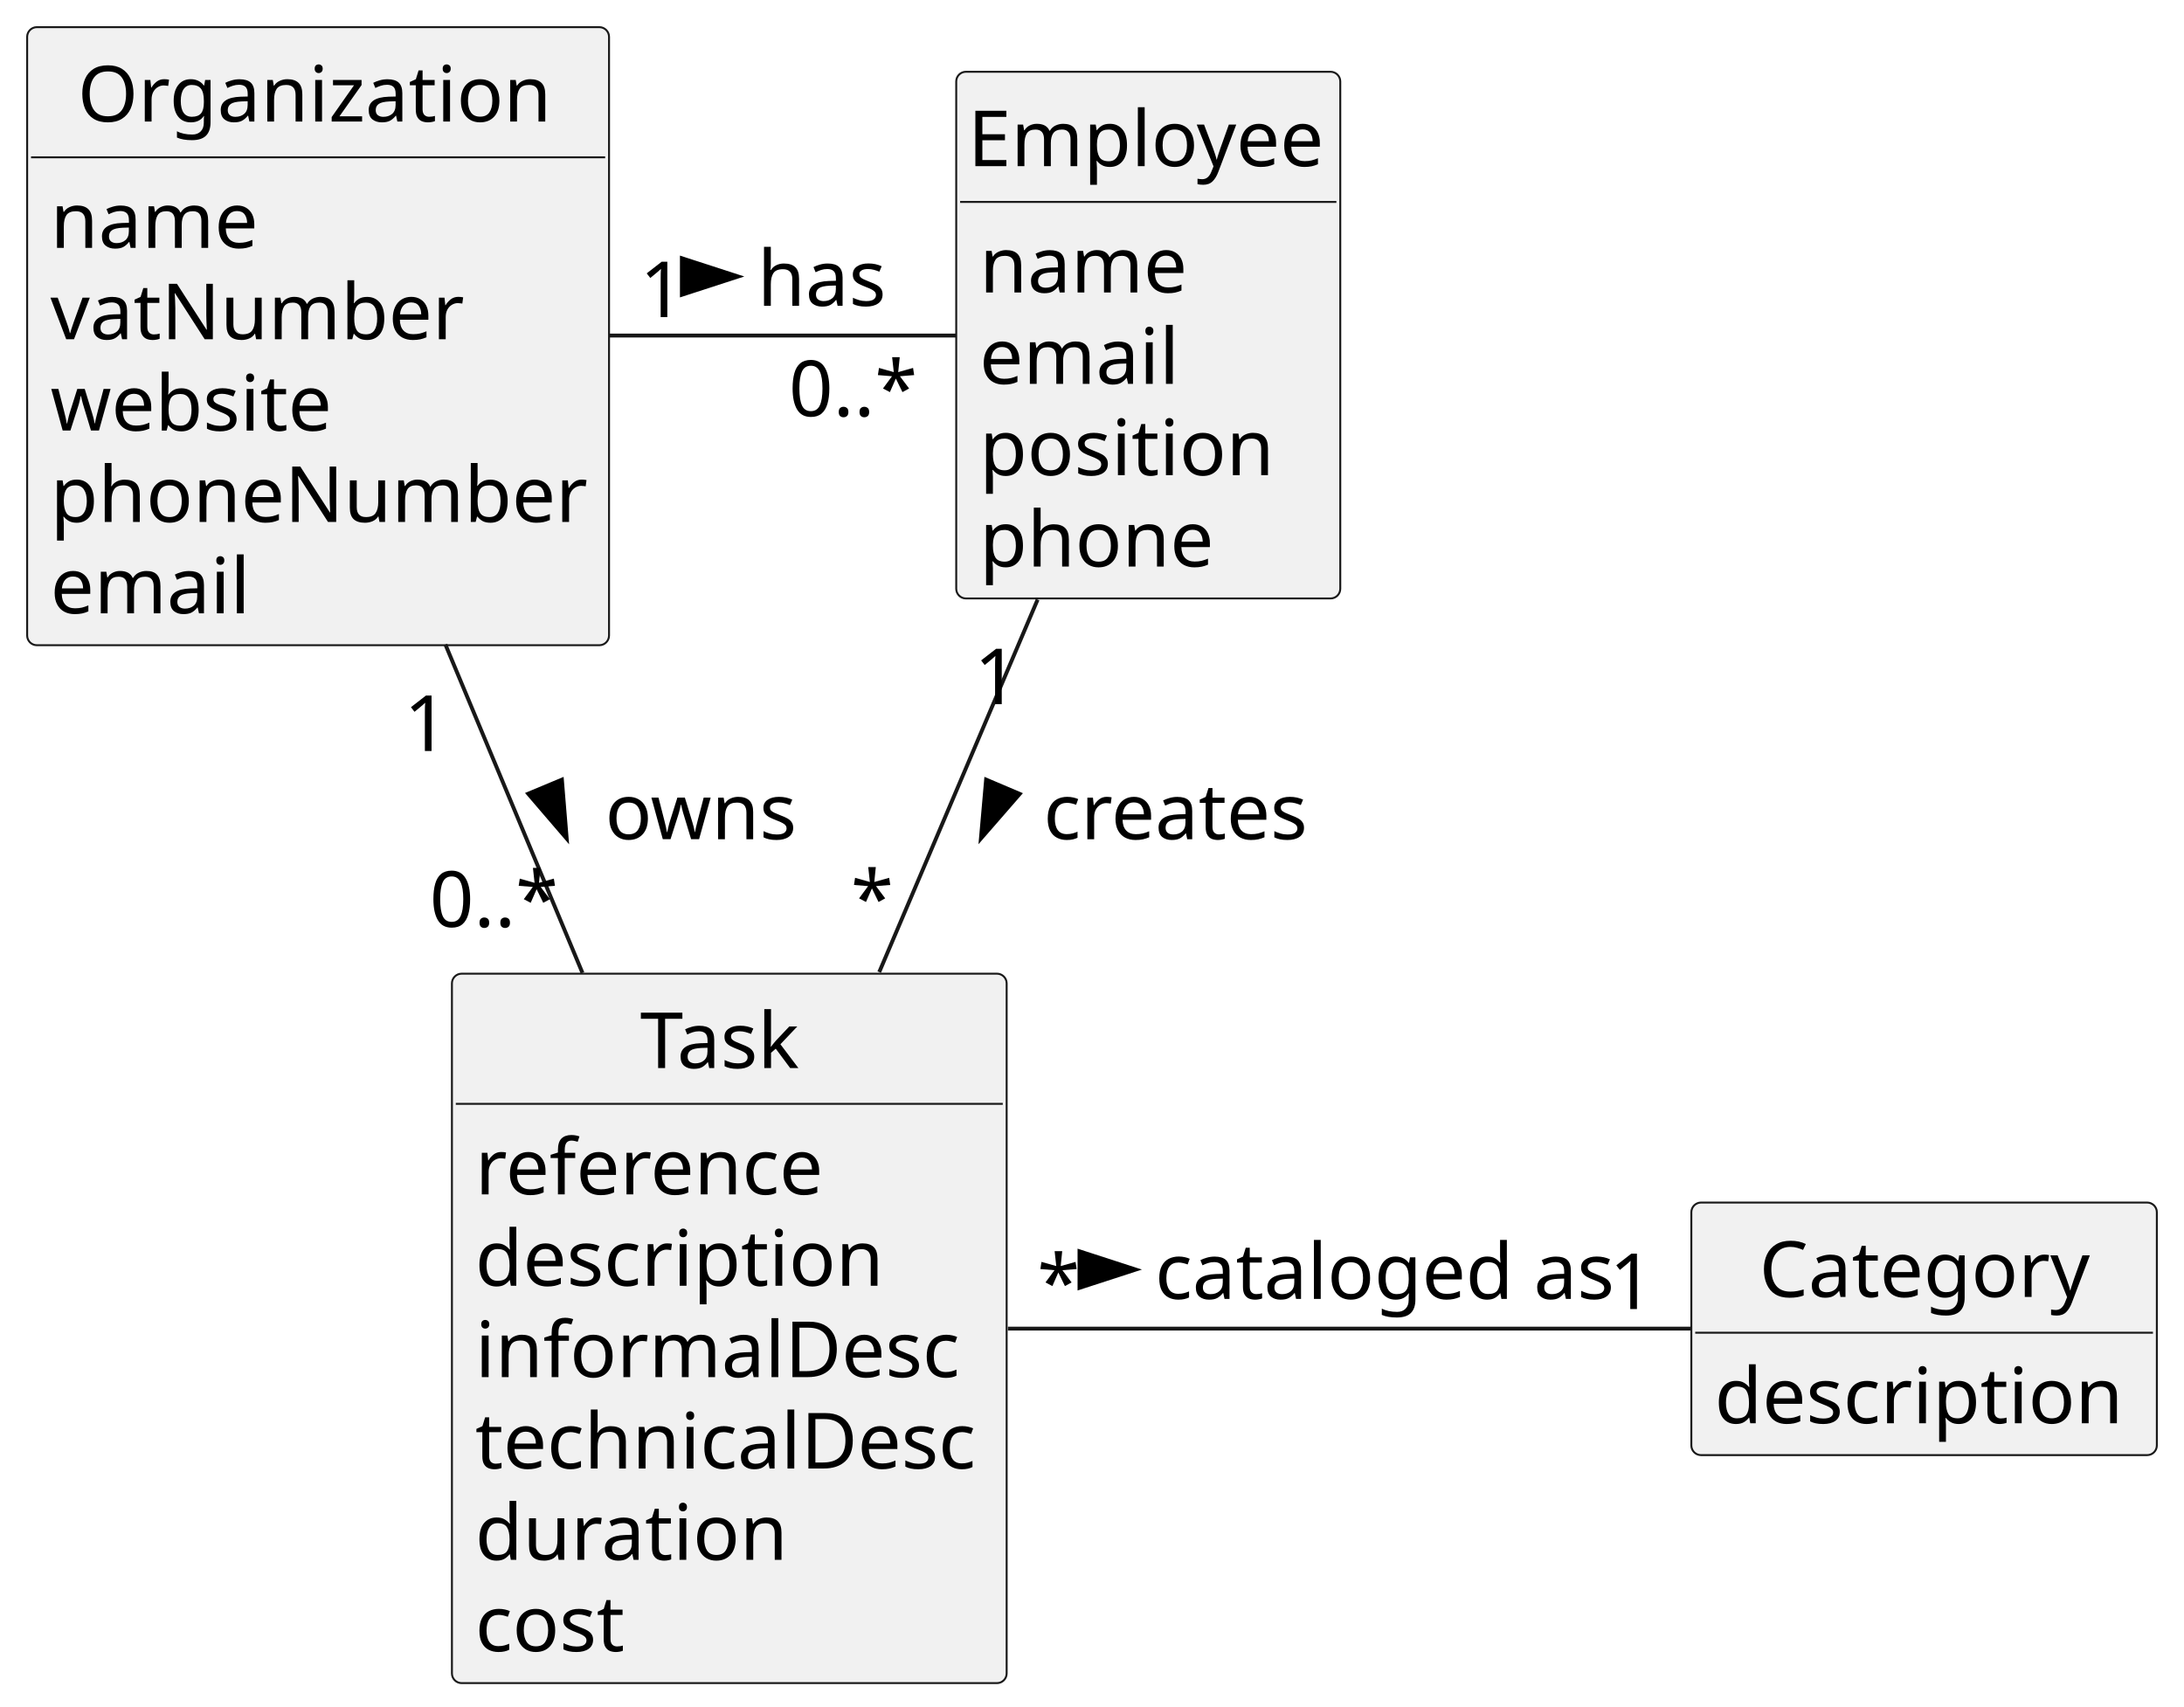
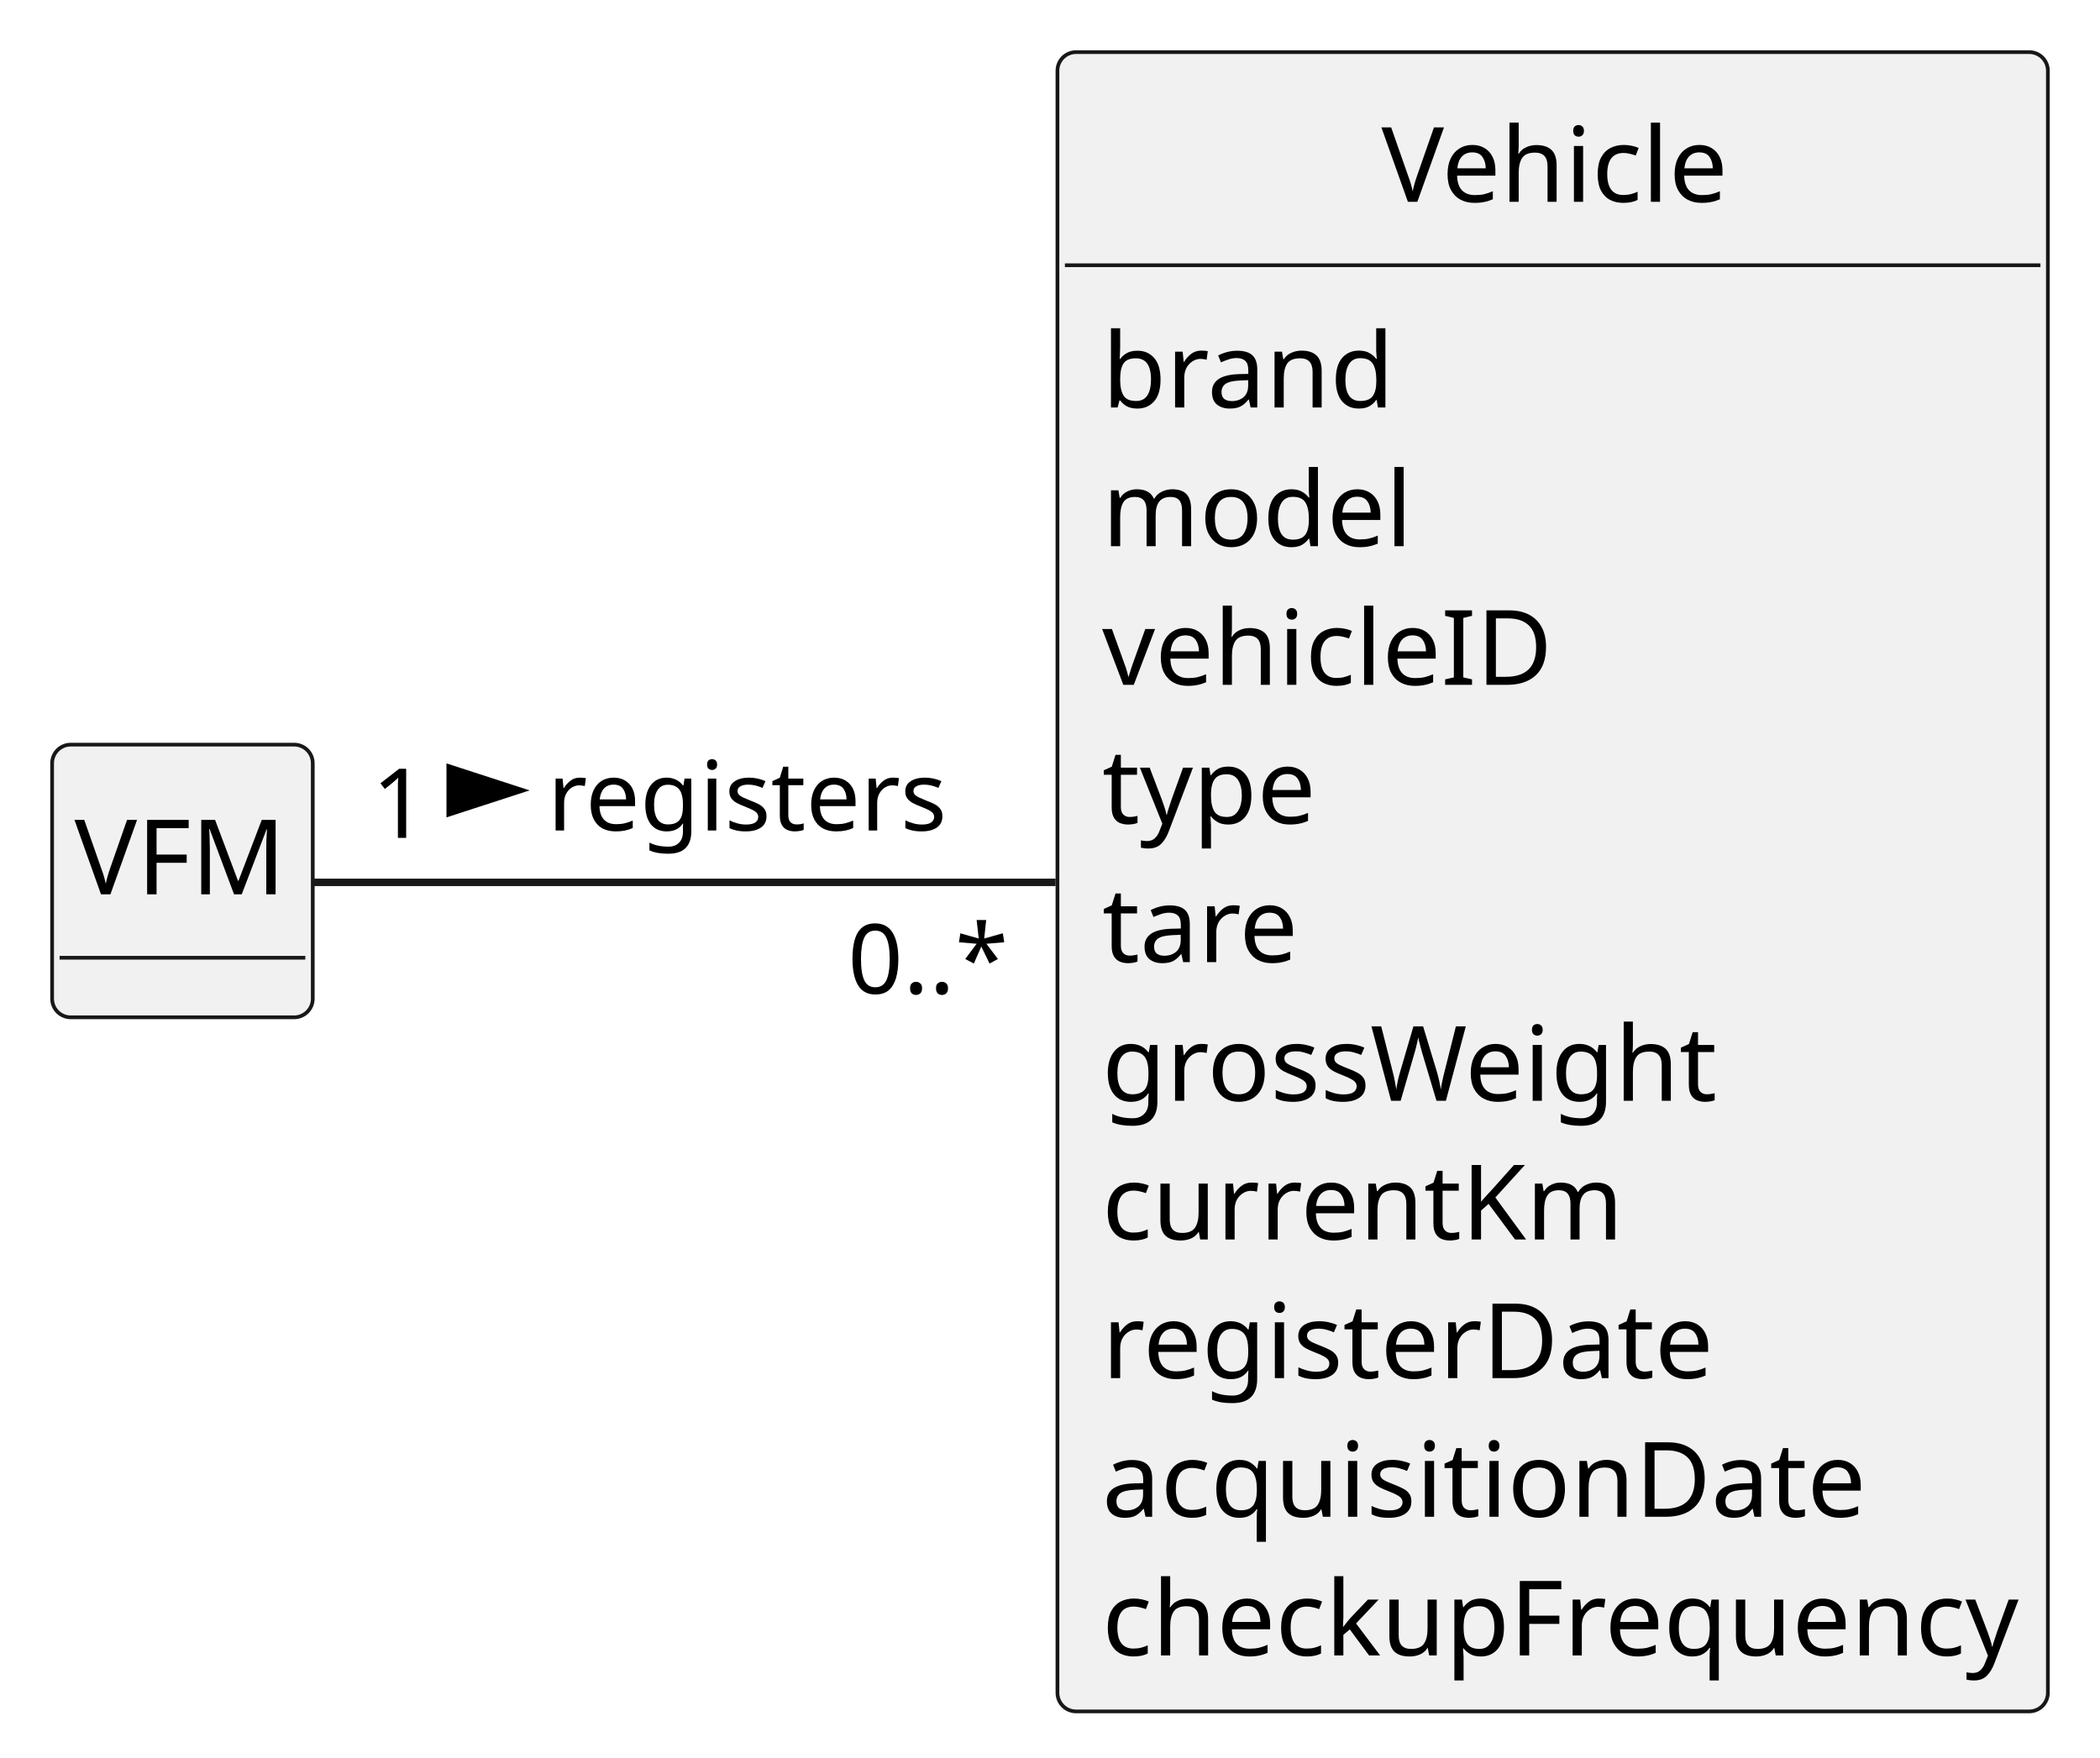
- <svg xmlns="http://www.w3.org/2000/svg" contentStyleType="text/css" height="440px" preserveAspectRatio="none" style="width:563px;height:440px;background:#FFFFFF;" version="1.1" viewBox="0 0 563 440" width="563px" zoomAndPan="magnify">
+ <svg xmlns="http://www.w3.org/2000/svg" contentStyleType="text/css" height="236px" preserveAspectRatio="none" style="width:282px;height:236px;background:#FFFFFF;" version="1.1" viewBox="0 0 282 236" width="282px" zoomAndPan="magnify">
  <defs />
  <g>
-     <g id="elem_Organization">
-       <rect codeLine="18" fill="#F1F1F1" height="159.328" id="Organization" rx="2.5" ry="2.5" style="stroke:#181818;stroke-width:0.5;" width="150" x="7" y="7" />
-       <text fill="#000000" font-family="sans-serif" font-size="20" lengthAdjust="spacing" textLength="124" x="20" y="31.336">Organization</text>
-       <line style="stroke:#181818;stroke-width:0.5;" x1="8" x2="156" y1="40.555" y2="40.555" />
-       <text fill="#000000" font-family="sans-serif" font-size="20" lengthAdjust="spacing" textLength="53" x="13" y="63.891">name</text>
-       <text fill="#000000" font-family="sans-serif" font-size="20" lengthAdjust="spacing" textLength="106" x="13" y="87.445">vatNumber</text>
-       <text fill="#000000" font-family="sans-serif" font-size="20" lengthAdjust="spacing" textLength="73" x="13" y="111">website</text>
-       <text fill="#000000" font-family="sans-serif" font-size="20" lengthAdjust="spacing" textLength="138" x="13" y="134.555">phoneNumber</text>
-       <text fill="#000000" font-family="sans-serif" font-size="20" lengthAdjust="spacing" textLength="53" x="13" y="158.109">email</text>
+     <g id="elem_Vehicle">
+       <rect codeLine="12" fill="#F1F1F1" height="222.832" id="Vehicle" rx="2.5" ry="2.5" style="stroke:#181818;stroke-width:0.5;" width="133" x="142" y="7" />
+       <text fill="#000000" font-family="sans-serif" font-size="14" lengthAdjust="spacing" textLength="46" x="185.5" y="27.107">Vehicle</text>
+       <line style="stroke:#181818;stroke-width:0.5;" x1="143" x2="274" y1="35.621" y2="35.621" />
+       <text fill="#000000" font-family="sans-serif" font-size="14" lengthAdjust="spacing" textLength="37" x="148" y="54.728">brand</text>
+       <text fill="#000000" font-family="sans-serif" font-size="14" lengthAdjust="spacing" textLength="38" x="148" y="73.35">model</text>
+       <text fill="#000000" font-family="sans-serif" font-size="14" lengthAdjust="spacing" textLength="57" x="148" y="91.971">vehicleID</text>
+       <text fill="#000000" font-family="sans-serif" font-size="14" lengthAdjust="spacing" textLength="27" x="148" y="110.592">type</text>
+       <text fill="#000000" font-family="sans-serif" font-size="14" lengthAdjust="spacing" textLength="25" x="148" y="129.213">tare</text>
+       <text fill="#000000" font-family="sans-serif" font-size="14" lengthAdjust="spacing" textLength="79" x="148" y="147.834">grossWeight</text>
+       <text fill="#000000" font-family="sans-serif" font-size="14" lengthAdjust="spacing" textLength="65" x="148" y="166.455">currentKm</text>
+       <text fill="#000000" font-family="sans-serif" font-size="14" lengthAdjust="spacing" textLength="78" x="148" y="185.076">registerDate</text>
+       <text fill="#000000" font-family="sans-serif" font-size="14" lengthAdjust="spacing" textLength="97" x="148" y="203.697">acquisitionDate</text>
+       <text fill="#000000" font-family="sans-serif" font-size="14" lengthAdjust="spacing" textLength="121" x="148" y="222.318">checkupFrequency</text>
    </g>
-     <g id="elem_Task">
-       <rect codeLine="26" fill="#F1F1F1" height="182.883" id="Task" rx="2.5" ry="2.5" style="stroke:#181818;stroke-width:0.5;" width="143" x="116.5" y="251" />
-       <text fill="#000000" font-family="sans-serif" font-size="20" lengthAdjust="spacing" textLength="46" x="165" y="275.336">Task</text>
-       <line style="stroke:#181818;stroke-width:0.5;" x1="117.5" x2="258.5" y1="284.555" y2="284.555" />
-       <text fill="#000000" font-family="sans-serif" font-size="20" lengthAdjust="spacing" textLength="89" x="122.5" y="307.891">reference</text>
-       <text fill="#000000" font-family="sans-serif" font-size="20" lengthAdjust="spacing" textLength="108" x="122.5" y="331.445">description</text>
-       <text fill="#000000" font-family="sans-serif" font-size="20" lengthAdjust="spacing" textLength="127" x="122.5" y="355">informalDesc</text>
-       <text fill="#000000" font-family="sans-serif" font-size="20" lengthAdjust="spacing" textLength="131" x="122.5" y="378.555">technicalDesc</text>
-       <text fill="#000000" font-family="sans-serif" font-size="20" lengthAdjust="spacing" textLength="81" x="122.5" y="402.109">duration</text>
-       <text fill="#000000" font-family="sans-serif" font-size="20" lengthAdjust="spacing" textLength="39" x="122.5" y="425.664">cost</text>
+     <g id="elem_VFM">
+       <rect codeLine="26" fill="#F1F1F1" height="36.621" id="VFM" rx="2.5" ry="2.5" style="stroke:#181818;stroke-width:0.5;" width="35" x="7" y="100" />
+       <text fill="#000000" font-family="sans-serif" font-size="14" lengthAdjust="spacing" textLength="29" x="10" y="120.107">VFM</text>
+       <line style="stroke:#181818;stroke-width:0.5;" x1="8" x2="41" y1="128.621" y2="128.621" />
    </g>
-     <g id="elem_Category">
-       <rect codeLine="35" fill="#F1F1F1" height="65.109" id="Category" rx="2.5" ry="2.5" style="stroke:#181818;stroke-width:0.5;" width="120" x="436" y="310" />
-       <text fill="#000000" font-family="sans-serif" font-size="20" lengthAdjust="spacing" textLength="85" x="453.5" y="334.336">Category</text>
-       <line style="stroke:#181818;stroke-width:0.5;" x1="437" x2="555" y1="343.555" y2="343.555" />
-       <text fill="#000000" font-family="sans-serif" font-size="20" lengthAdjust="spacing" textLength="108" x="442" y="366.891">description</text>
-     </g>
-     <g id="elem_Employee">
-       <rect codeLine="39" fill="#F1F1F1" height="135.773" id="Employee" rx="2.5" ry="2.5" style="stroke:#181818;stroke-width:0.5;" width="99" x="246.5" y="18.5" />
-       <text fill="#000000" font-family="sans-serif" font-size="20" lengthAdjust="spacing" textLength="93" x="249.5" y="42.836">Employee</text>
-       <line style="stroke:#181818;stroke-width:0.5;" x1="247.5" x2="344.5" y1="52.055" y2="52.055" />
-       <text fill="#000000" font-family="sans-serif" font-size="20" lengthAdjust="spacing" textLength="53" x="252.5" y="75.391">name</text>
-       <text fill="#000000" font-family="sans-serif" font-size="20" lengthAdjust="spacing" textLength="53" x="252.5" y="98.945">email</text>
-       <text fill="#000000" font-family="sans-serif" font-size="20" lengthAdjust="spacing" textLength="78" x="252.5" y="122.5">position</text>
-       <text fill="#000000" font-family="sans-serif" font-size="20" lengthAdjust="spacing" textLength="60" x="252.5" y="146.055">phone</text>
-     </g>
-     <g id="link_Organization_Employee">
-       <path codeLine="54" d="M157.15,86.5 C186.77,86.5 219.99,86.5 246.5,86.5 " fill="none" id="Organization-Employee" style="stroke:#181818;stroke-width:1.0;" />
-       <polygon fill="#000000" points="190.25,71.277,175.778,66.575,175.778,75.98,190.25,71.277" style="stroke:#000000;stroke-width:1.0;" />
-       <text fill="#000000" font-family="sans-serif" font-size="20" lengthAdjust="spacing" textLength="33" x="195.25" y="78.836">has</text>
-       <text fill="#000000" font-family="sans-serif" font-size="20" lengthAdjust="spacing" textLength="13" x="164.932" y="81.751">1</text>
-       <text fill="#000000" font-family="sans-serif" font-size="20" lengthAdjust="spacing" textLength="35" x="203.334" y="107.285">0..*</text>
-     </g>
-     <g id="link_Organization_Task">
-       <path codeLine="55" d="M114.81,166.13 C126,192.94 138.6,223.13 150.15,250.8 " fill="none" id="Organization-Task" style="stroke:#181818;stroke-width:1.0;" />
-       <polygon fill="#000000" points="146.081,216.16,144.846,200.993,136.168,204.616,146.081,216.16" style="stroke:#000000;stroke-width:1.0;" />
-       <text fill="#000000" font-family="sans-serif" font-size="20" lengthAdjust="spacing" textLength="49" x="156" y="216.336">owns</text>
-       <text fill="#000000" font-family="sans-serif" font-size="20" lengthAdjust="spacing" textLength="13" x="104.153" y="193.592">1</text>
-       <text fill="#000000" font-family="sans-serif" font-size="20" lengthAdjust="spacing" textLength="35" x="110.739" y="238.939">0..*</text>
-     </g>
-     <g id="link_Employee_Task">
-       <path codeLine="57" d="M267.48,154.57 C254.98,183.96 240.12,218.92 226.65,250.6 " fill="none" id="Employee-Task" style="stroke:#181818;stroke-width:1.0;" />
-       <polygon fill="#000000" points="252.87,216.139,262.86,204.661,254.205,200.981,252.87,216.139" style="stroke:#000000;stroke-width:1.0;" />
-       <text fill="#000000" font-family="sans-serif" font-size="20" lengthAdjust="spacing" textLength="68" x="269" y="216.336">creates</text>
-       <text fill="#000000" font-family="sans-serif" font-size="20" lengthAdjust="spacing" textLength="13" x="251.142" y="181.527">1</text>
-       <text fill="#000000" font-family="sans-serif" font-size="20" lengthAdjust="spacing" textLength="10" x="219.332" y="238.723">*</text>
-     </g>
-     <g id="link_Task_Category">
-       <path codeLine="59" d="M259.82,342.5 C313.33,342.5 385.55,342.5 435.99,342.5 " fill="none" id="Task-Category" style="stroke:#181818;stroke-width:1.0;" />
-       <polygon fill="#000000" points="292.75,327.277,278.278,322.575,278.278,331.98,292.75,327.277" style="stroke:#000000;stroke-width:1.0;" />
-       <text fill="#000000" font-family="sans-serif" font-size="20" lengthAdjust="spacing" textLength="120" x="297.75" y="334.836">cataloged as</text>
-       <text fill="#000000" font-family="sans-serif" font-size="20" lengthAdjust="spacing" textLength="10" x="267.382" y="337.737">*</text>
-       <text fill="#000000" font-family="sans-serif" font-size="20" lengthAdjust="spacing" textLength="13" x="414.884" y="337.462">1</text>
+     <g id="link_VFM_Vehicle">
+       <path codeLine="31" d="M42.14,118.5 C64.99,118.5 106.11,118.5 141.75,118.5 " fill="none" id="VFM-Vehicle" style="stroke:#181818;stroke-width:1.0;" />
+       <polygon fill="#000000" points="69.5,106.145,60.455,103.207,60.455,109.084,69.5,106.145" style="stroke:#000000;stroke-width:1.0;" />
+       <text fill="#000000" font-family="sans-serif" font-size="13" lengthAdjust="spacing" textLength="50" x="73.5" y="111.528">registers</text>
+       <text fill="#000000" font-family="sans-serif" font-size="13" lengthAdjust="spacing" textLength="7" x="49.935" y="112.517">1</text>
+       <text fill="#000000" font-family="sans-serif" font-size="13" lengthAdjust="spacing" textLength="20" x="113.835" y="133.429">0..*</text>
    </g>
  </g>
</svg>
